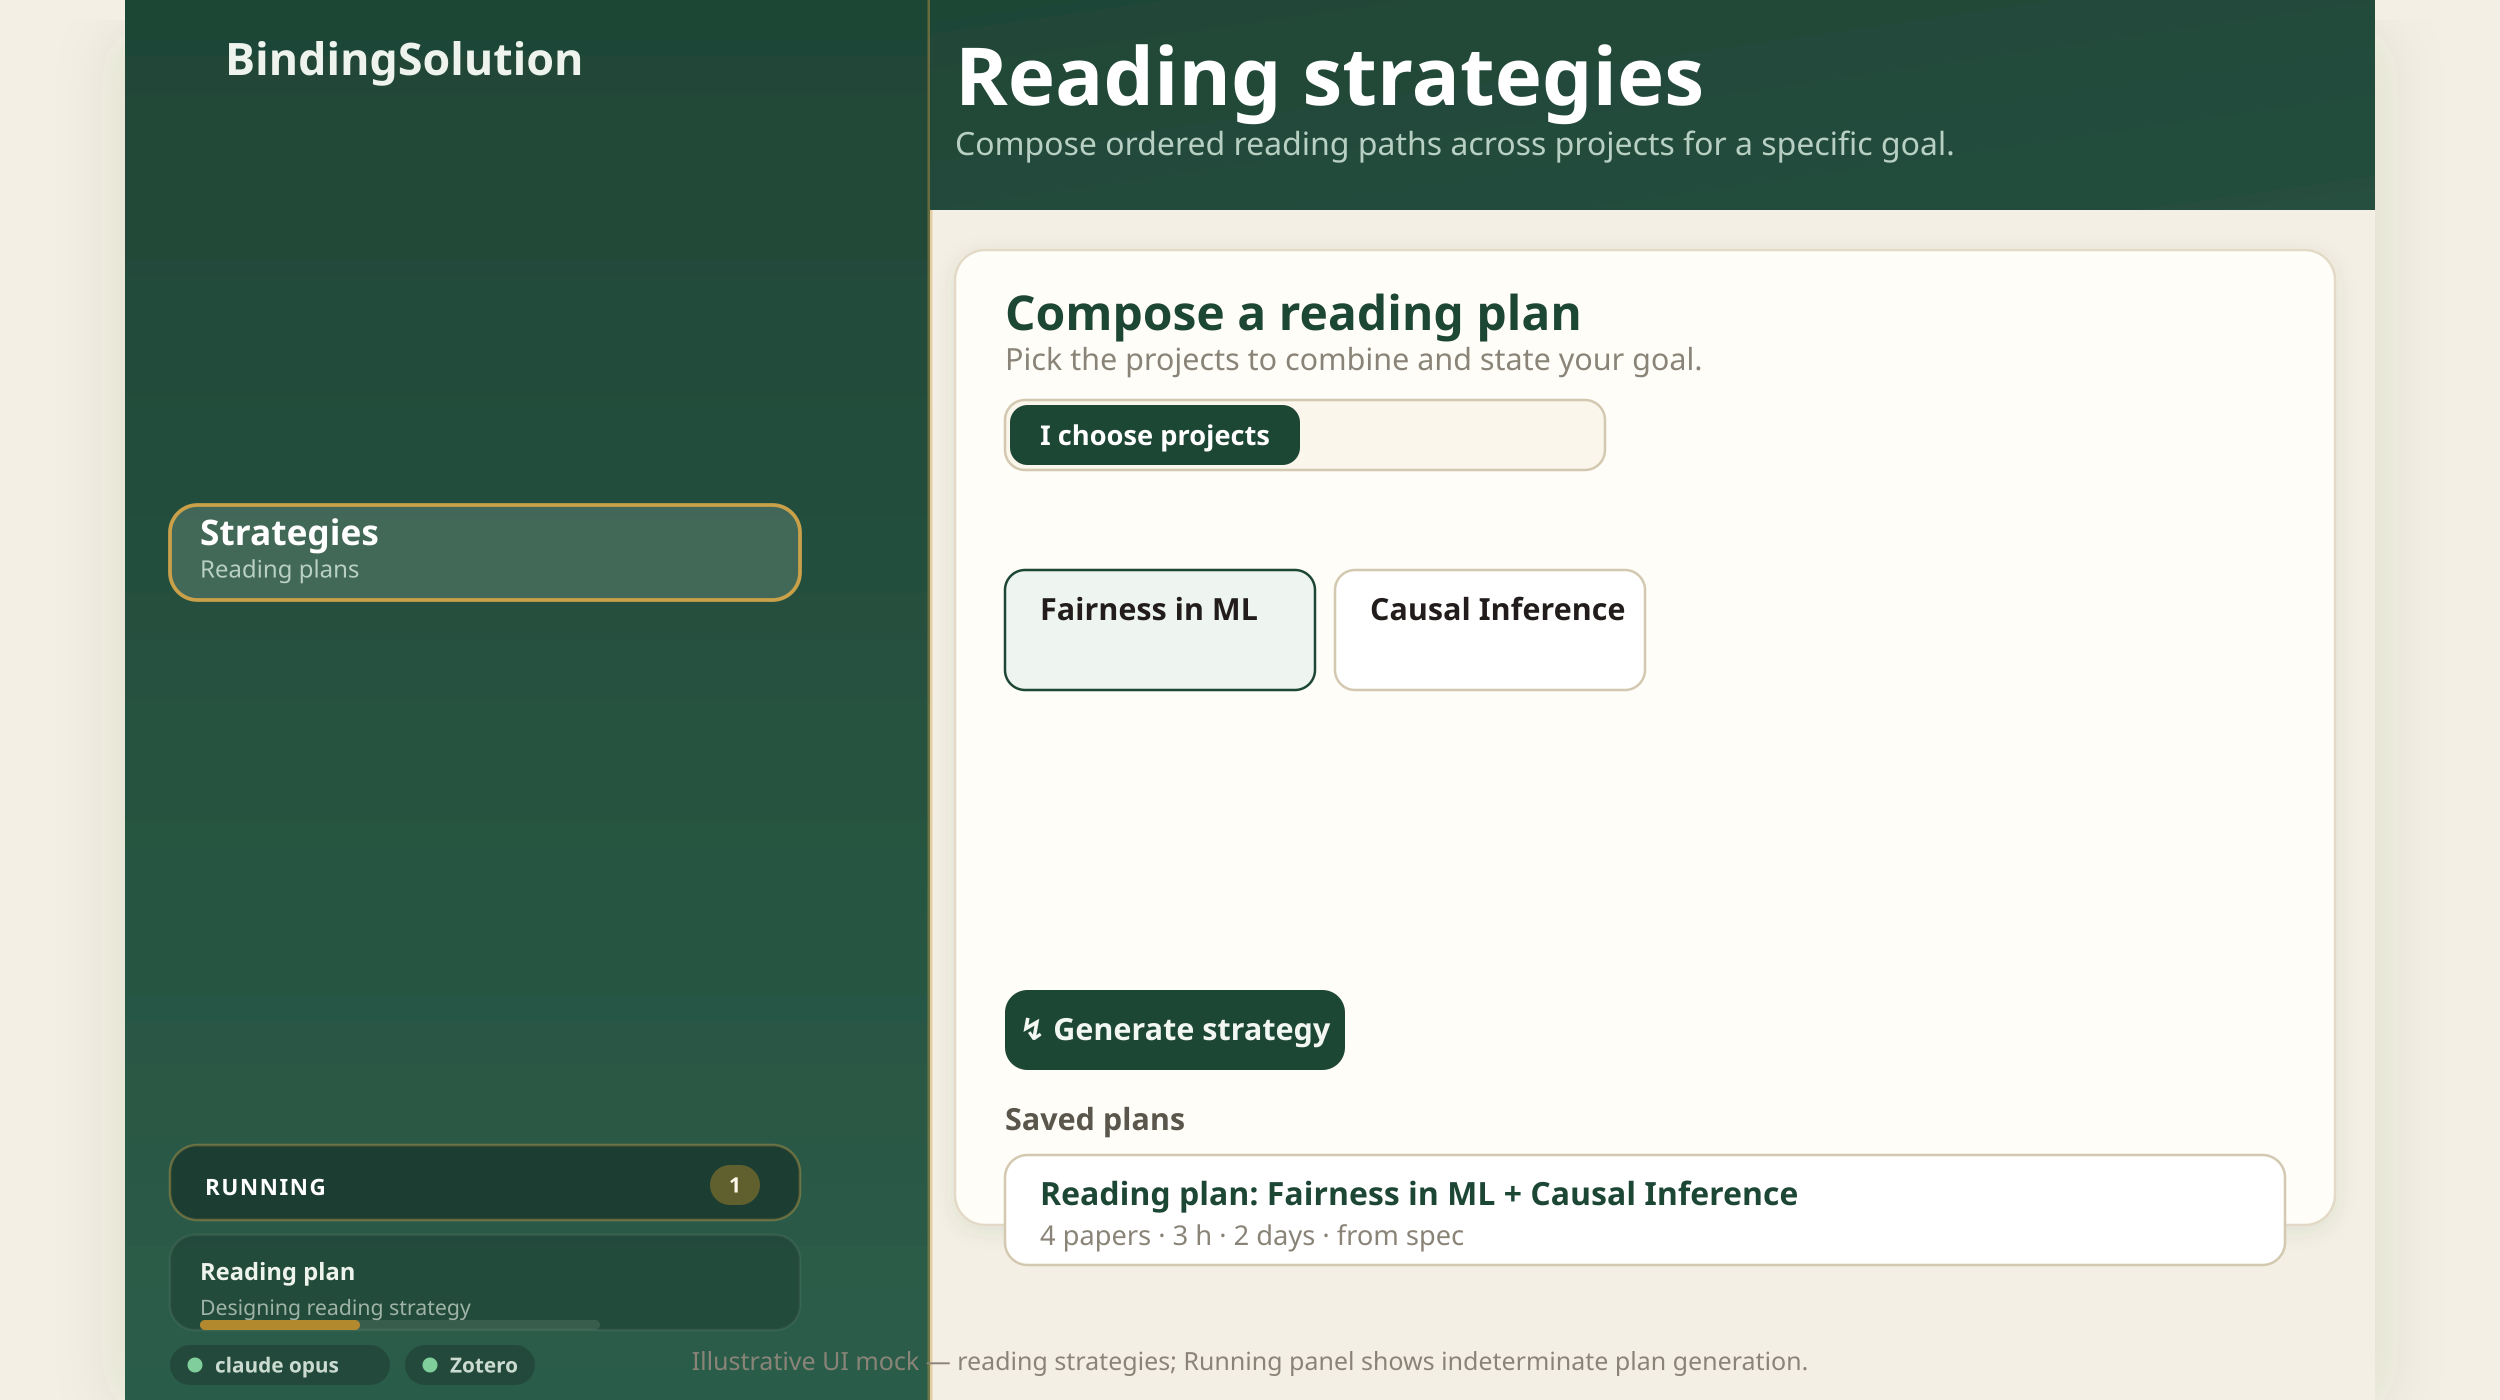
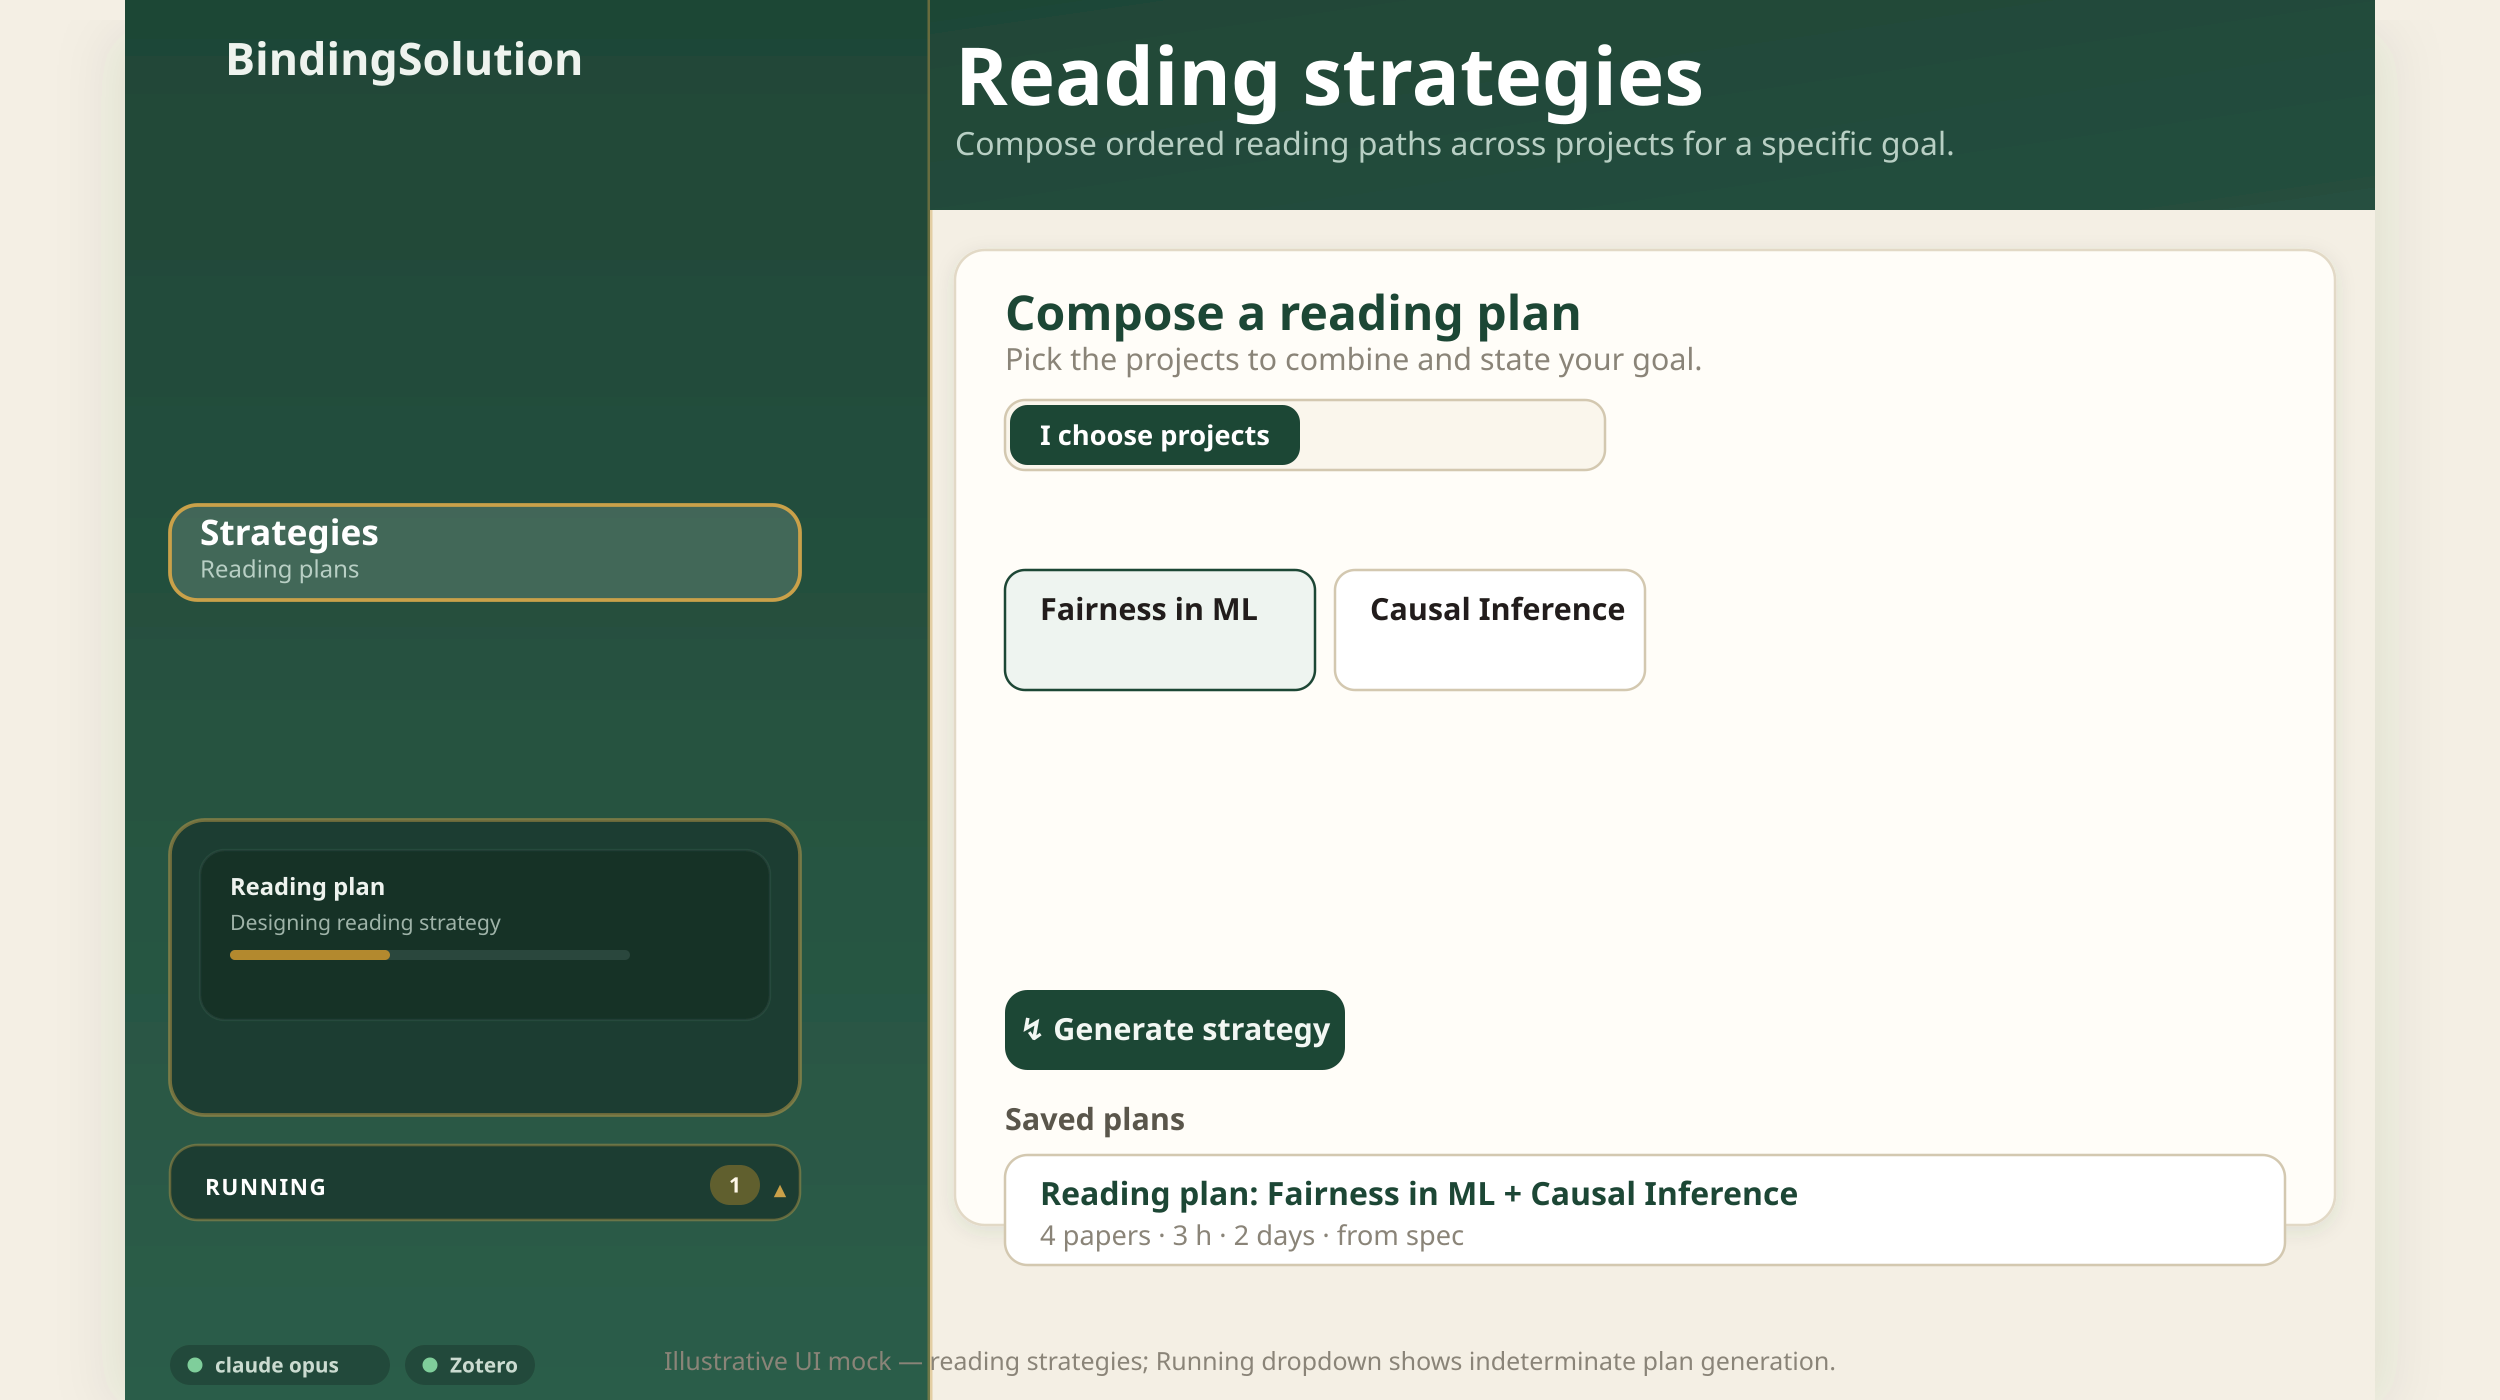
<svg xmlns="http://www.w3.org/2000/svg" viewBox="0 0 1000 560" width="1000" height="560" role="img" aria-label="Reading strategies view">
  <defs>
    <linearGradient id="green" x1="0" y1="0" x2="0" y2="1">
      <stop offset="0" stop-color="#1f4636" />
      <stop offset="1" stop-color="#2c5d49" />
    </linearGradient>
    <linearGradient id="hero" x1="0" y1="0" x2="1" y2="1">
      <stop offset="0" stop-color="#1f4636" />
      <stop offset="1" stop-color="#254f3f" />
    </linearGradient>
    <filter id="shellShadow" x="-4%" y="-2%" width="108%" height="104%">
      <feDropShadow dx="0" dy="8" stdDeviation="14" flood-color="#1f4636" flood-opacity="0.12" />
    </filter>
    <filter id="shadow" x="-8%" y="-8%" width="116%" height="116%">
      <feDropShadow dx="0" dy="2" stdDeviation="4" flood-color="#1f4636" flood-opacity="0.1" />
    </filter>
  </defs>
  <rect width="1000" height="560" fill="#f4efe4" />
  <g filter="url(#shellShadow)">
    <rect x="50" y="0" width="900" height="560" fill="#f4efe4" />
    <rect x="50" y="0" width="322" height="560" fill="url(#green)" />
    <line x1="372" y1="0" x2="372" y2="560" stroke="#caa14a" stroke-width="2" stroke-opacity="0.42" />
    <g transform="translate(50, 0)">
      <text x="40" y="30" fill="#eef3ee" font-family="Montserrat, system-ui, sans-serif" font-size="17.9" font-weight="700">BindingSolution</text>
      <rect x="18" y="202" width="252" height="38" rx="11" fill="rgba(255,255,255,0.14)" stroke="#caa14a" stroke-width="1.5" />
      <text x="30" y="218" fill="#fff" font-family="system-ui, sans-serif" font-size="14.1" font-weight="600">Strategies</text>
      <text x="30" y="231" fill="#b8cfc4" font-family="system-ui, sans-serif" font-size="9.6">Reading plans</text>
+       <rect x="18" y="328" width="252" height="118" rx="14" fill="#1a3d30" stroke="rgba(202,161,74,0.5)" stroke-width="1.5" />
+       <rect x="30" y="340" width="228" height="68" rx="10" fill="rgba(0,0,0,0.18)" stroke="rgba(255,255,255,0.06)" />
+       <text x="42" y="358" fill="#eef3ee" font-size="9.5" font-weight="600" font-family="system-ui, sans-serif">Reading plan</text>
+       <text x="42" y="372" fill="#9fb3a8" font-size="8.5" font-family="system-ui, sans-serif">Designing reading strategy</text>
+       <rect x="42" y="380" width="160" height="4" rx="2" fill="rgba(255,255,255,0.1)" />
+       <rect x="42" y="380" width="64" height="4" rx="2" fill="#b3892f" />
      <rect x="18" y="458" width="252" height="30" rx="11" fill="rgba(0,0,0,0.32)" stroke="rgba(202,161,74,0.4)" />
      <text x="32" y="478" fill="#fff" font-family="system-ui, sans-serif" font-size="9" font-weight="600" letter-spacing="0.6">RUNNING</text>
      <rect x="234" y="466" width="20" height="16" rx="8" fill="rgba(179,137,47,0.45)" />
      <text x="244" y="477" fill="#fff8e8" font-size="8.5" text-anchor="middle" font-family="system-ui, sans-serif" font-weight="700">1</text>
-       <rect x="18" y="494" width="252" height="38" rx="10" fill="rgba(0,0,0,0.18)" stroke="rgba(255,255,255,0.06)" />
-       <text x="30" y="512" fill="#eef3ee" font-size="9.5" font-weight="600" font-family="system-ui, sans-serif">Reading plan</text>
-       <text x="30" y="526" fill="#9fb3a8" font-size="8.5" font-family="system-ui, sans-serif">Designing reading strategy</text>
-       <rect x="30" y="528" width="160" height="4" rx="2" fill="rgba(255,255,255,0.1)" />
-       <rect x="30" y="528" width="64" height="4" rx="2" fill="#b3892f" />
+       <text x="262" y="479" fill="#caa14a" font-size="10" text-anchor="middle" font-family="system-ui, sans-serif">▴</text>
      <rect x="18" y="538" width="88" height="16" rx="8" fill="rgba(0,0,0,0.2)" />
      <circle cx="28" cy="546" r="3" fill="#7fce9b" />
      <text x="36" y="549" fill="#cbdbd1" font-size="8.3" font-family="system-ui, sans-serif" font-weight="600">claude opus</text>
      <rect x="112" y="538" width="52" height="16" rx="8" fill="rgba(0,0,0,0.2)" />
      <circle cx="122" cy="546" r="3" fill="#7fce9b" />
      <text x="130" y="549" fill="#cbdbd1" font-size="8.3" font-family="system-ui, sans-serif" font-weight="600">Zotero</text>
    </g>
    <rect x="372" y="0" width="578" height="84" fill="url(#hero)" />
    <text x="382" y="42" fill="#fff" font-family="Montserrat, system-ui, sans-serif" font-size="32.0" font-weight="600">Reading strategies</text>
    <text x="382" y="62" fill="#b8cfc4" font-family="system-ui, sans-serif" font-size="12.8">Compose ordered reading paths across projects for a specific goal.</text>
    <g transform="translate(382, 100)">
      <rect x="0" y="0" width="552" height="390" rx="12" fill="#fffdf8" stroke="#e2d9c6" filter="url(#shadow)" />
      <text x="20" y="32" fill="#1f4636" font-family="Montserrat, system-ui, sans-serif" font-size="19.2" font-weight="600">Compose a reading plan</text>
      <text x="20" y="48" fill="#8a8478" font-family="system-ui, sans-serif" font-size="12.2">Pick the projects to combine and state your goal.</text>
      <rect x="20" y="60" width="240" height="28" rx="8" fill="#faf6ec" stroke="#d3c8b0" />
      <rect x="22" y="62" width="116" height="24" rx="7" fill="#1f4636" />
      <text x="80" y="78" fill="#fff" font-family="system-ui, sans-serif" font-size="10.9" font-weight="600" text-anchor="middle">I choose projects</text>
      <rect x="20" y="128" width="124" height="48" rx="8" fill="#eef4f0" stroke="#1f4636" />
      <text x="34" y="148" fill="#211f1a" font-family="system-ui, sans-serif" font-size="12.2" font-weight="600">Fairness in ML</text>
      <rect x="152" y="128" width="124" height="48" rx="8" fill="#fff" stroke="#d3c8b0" />
      <text x="166" y="148" fill="#211f1a" font-family="system-ui, sans-serif" font-size="12.2" font-weight="600">Causal Inference</text>
      <rect x="20" y="296" width="136" height="32" rx="9" fill="#1f4636" />
      <text x="88" y="316" fill="#f2f7f3" font-family="system-ui, sans-serif" font-size="12.2" font-weight="600" text-anchor="middle">↯ Generate strategy</text>
      <text x="20" y="352" fill="#5a564c" font-family="system-ui, sans-serif" font-size="12.2" font-weight="600">Saved plans</text>
      <rect x="20" y="362" width="512" height="44" rx="9" fill="#fff" stroke="#d3c8b0" />
      <text x="34" y="382" fill="#1f4636" font-family="system-ui, sans-serif" font-size="12.8" font-weight="600">Reading plan: Fairness in ML + Causal Inference</text>
      <text x="34" y="398" fill="#8a8478" font-family="system-ui, sans-serif" font-size="10.9">4 papers · 3 h · 2 days · from spec</text>
    </g>
  </g>
-   <text x="500" y="548" fill="#8a8478" font-family="system-ui, sans-serif" font-size="10" text-anchor="middle">Illustrative UI mock — reading strategies; Running panel shows indeterminate plan generation.</text>
+   <text x="500" y="548" fill="#8a8478" font-family="system-ui, sans-serif" font-size="10" text-anchor="middle">Illustrative UI mock — reading strategies; Running dropdown shows indeterminate plan generation.</text>
</svg>
